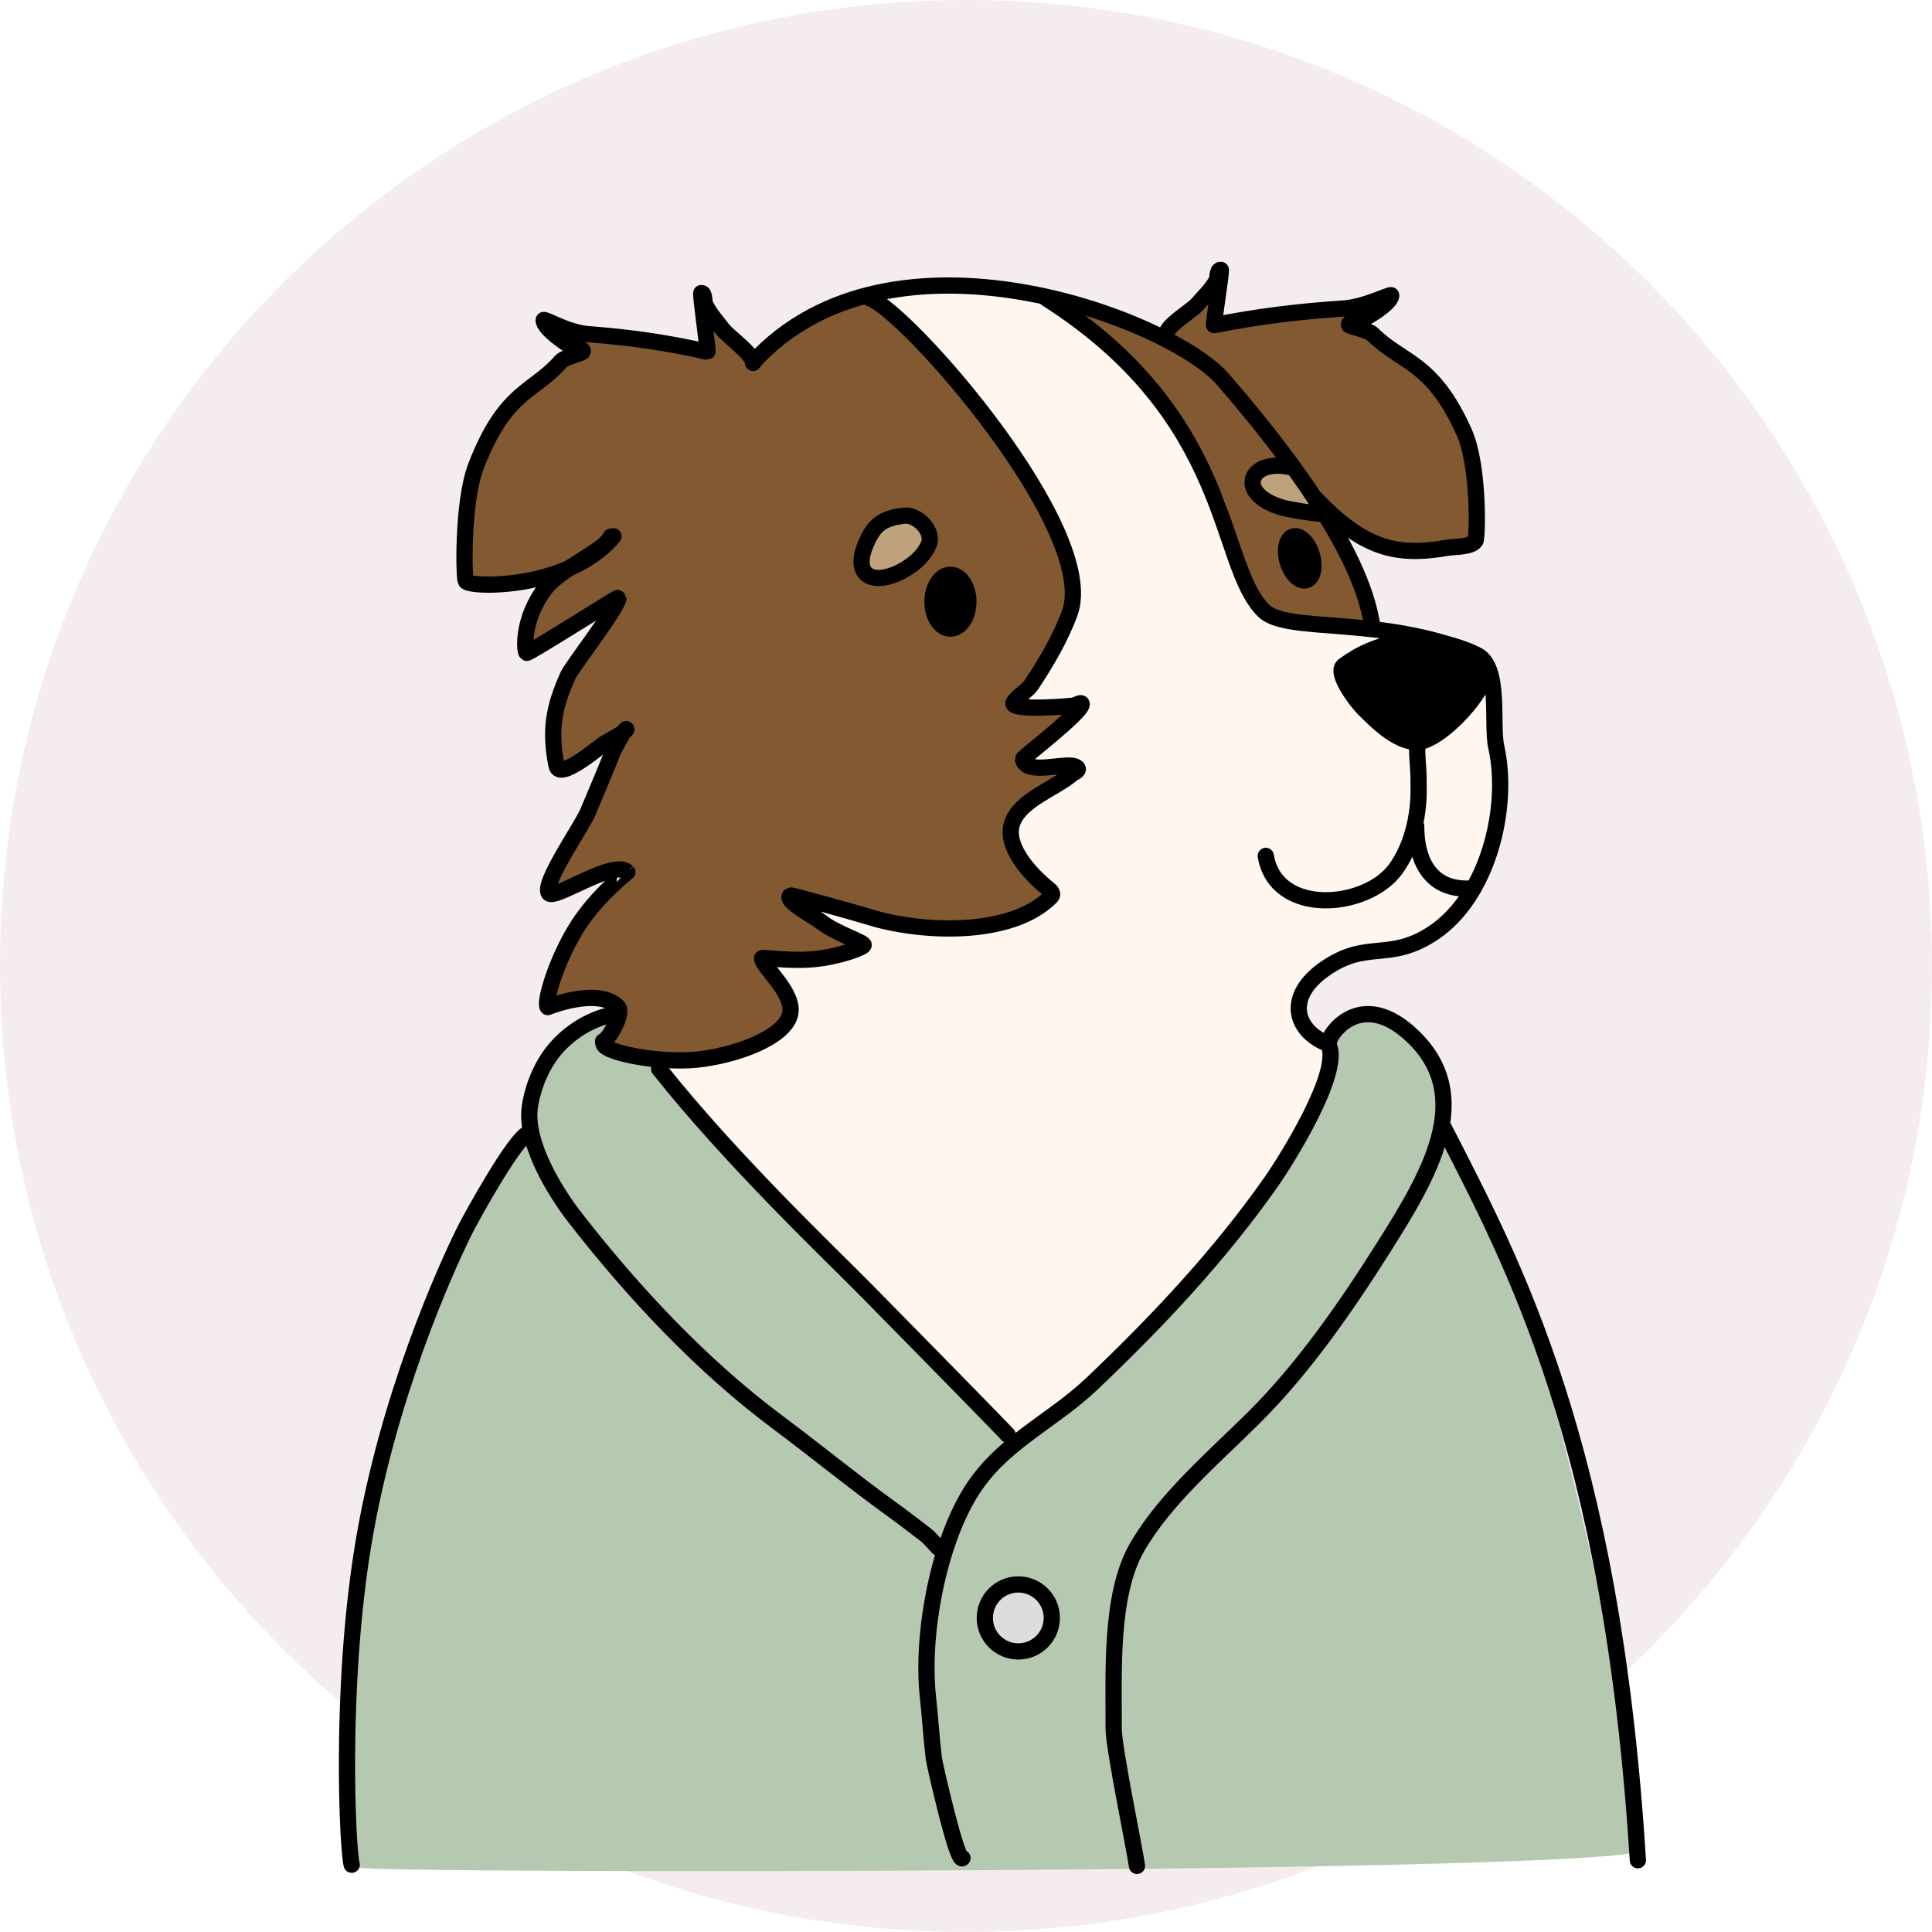
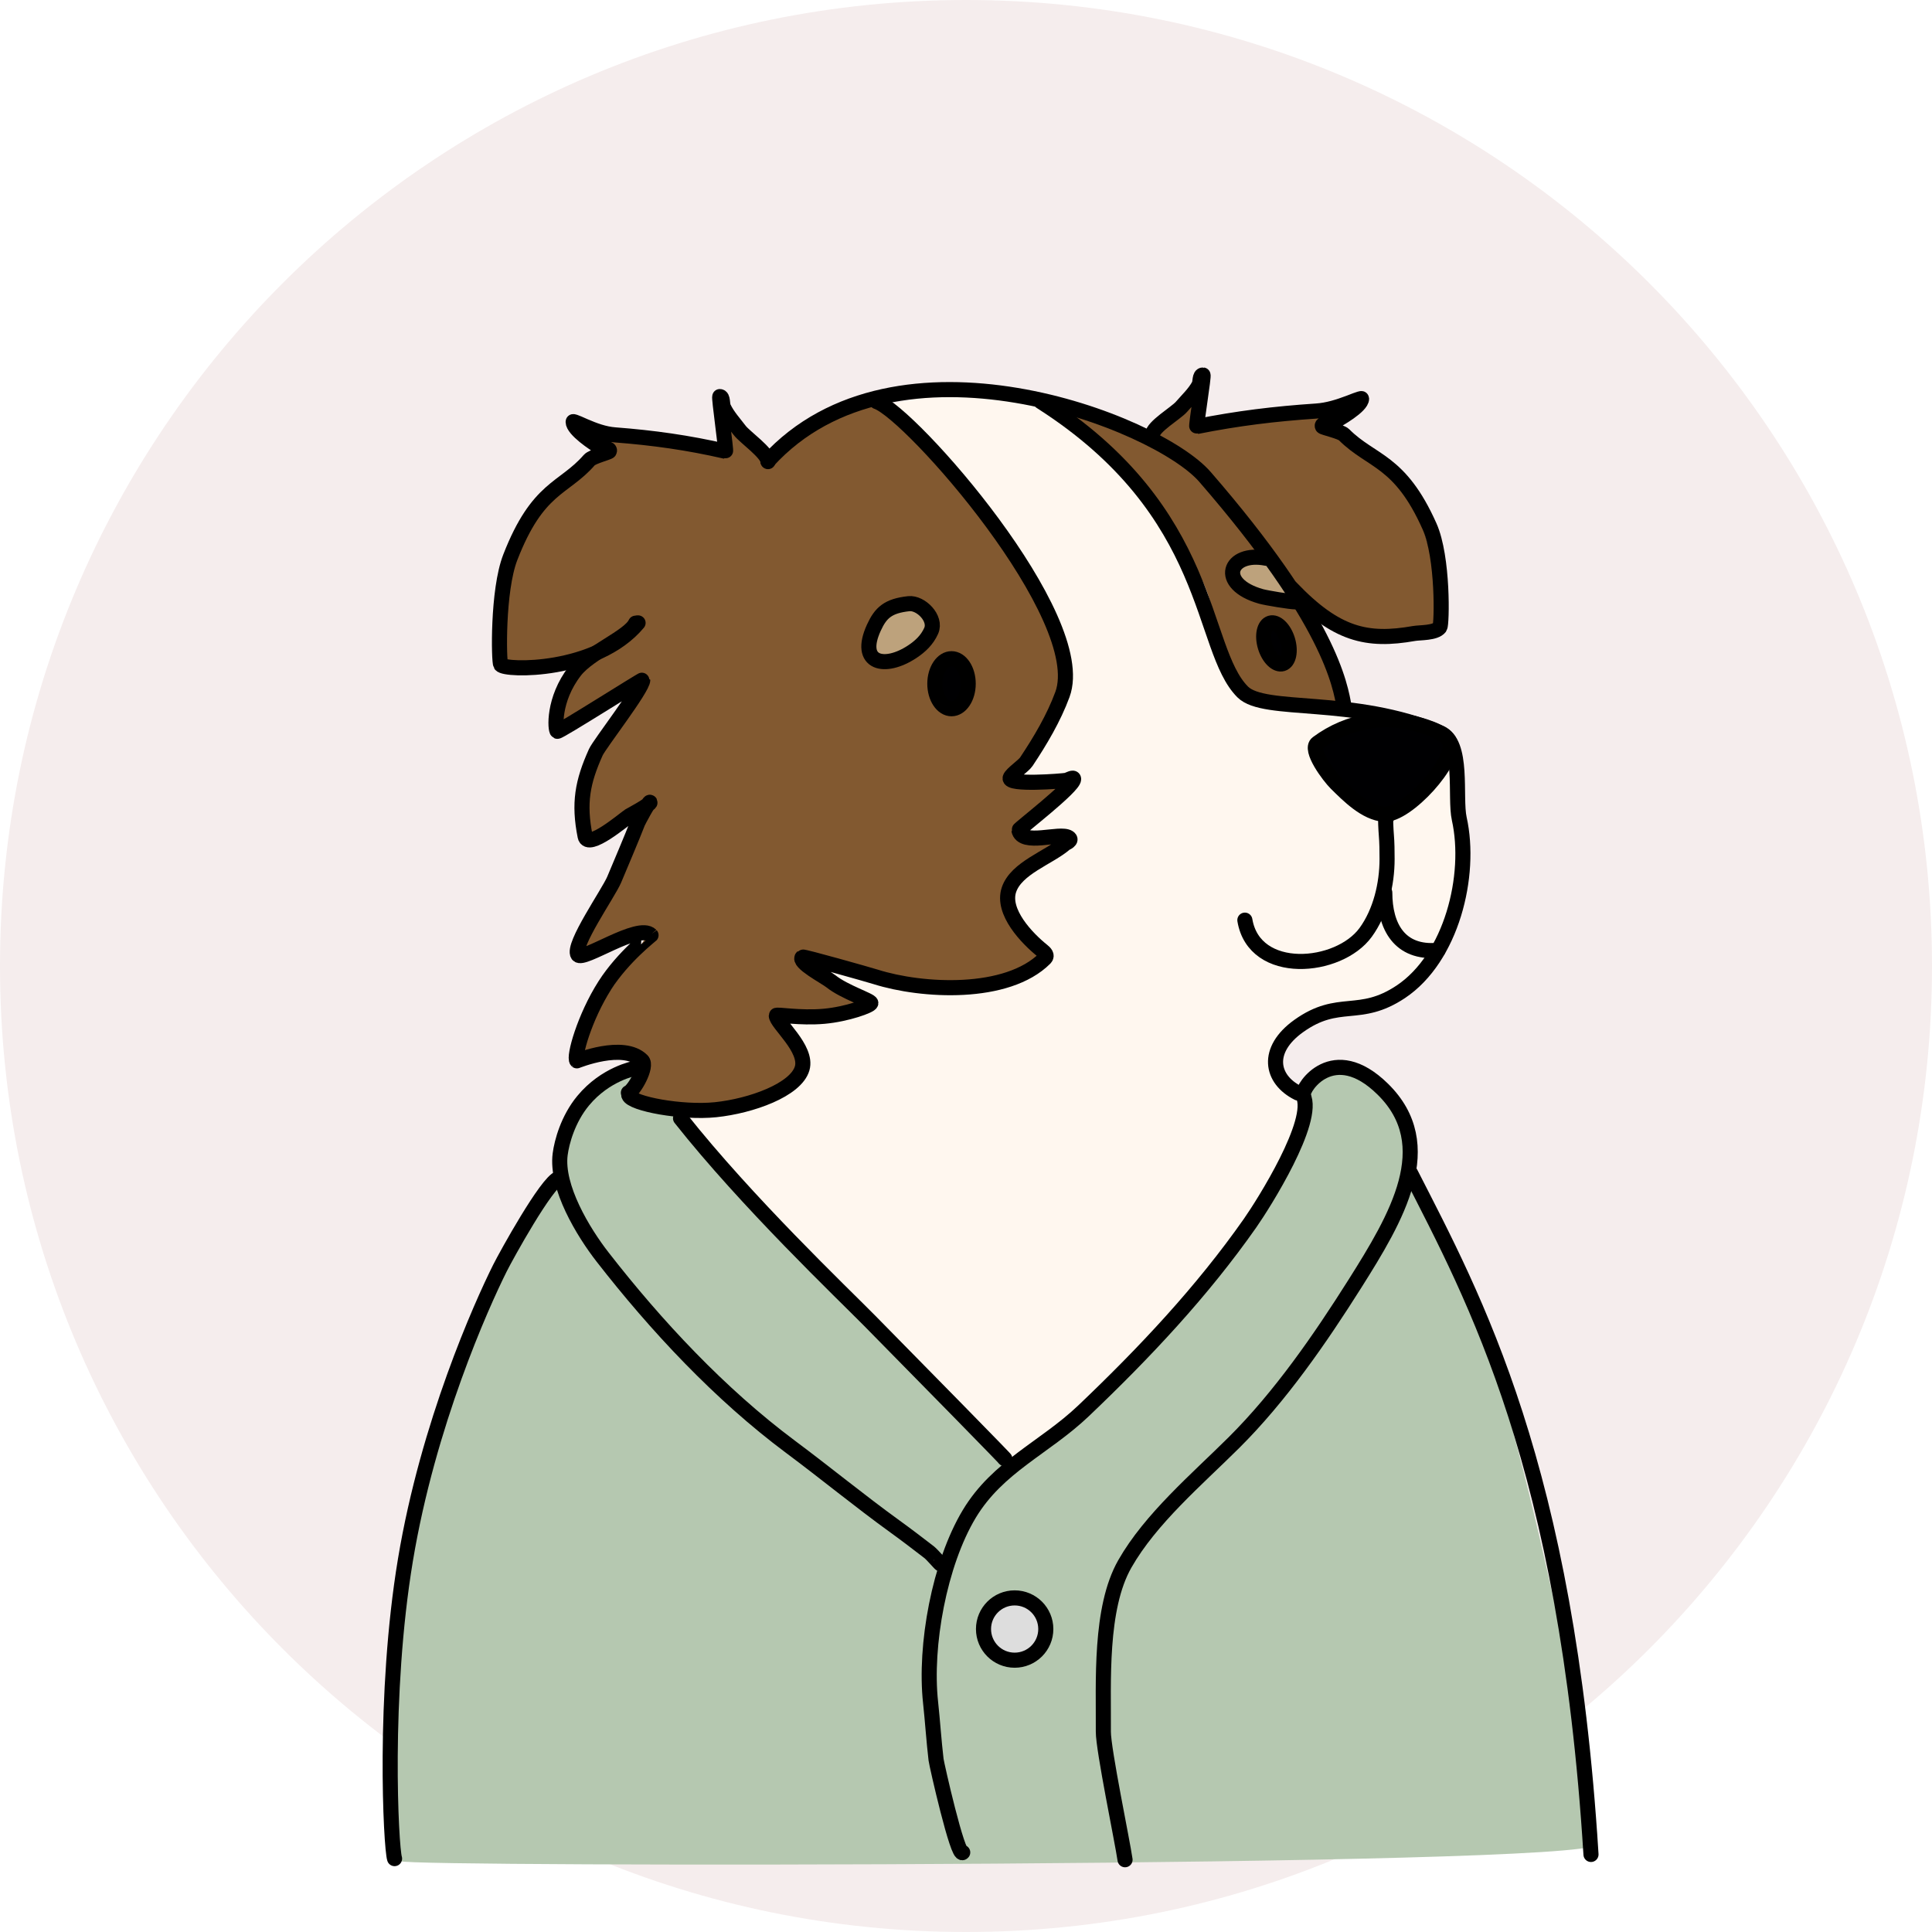
<svg xmlns="http://www.w3.org/2000/svg" height="1024.0px" stroke-miterlimit="10" style="fill-rule:nonzero;clip-rule:evenodd;stroke-linecap:round;stroke-linejoin:round;" version="1.1" viewBox="0 0 1024 1024" width="1024.0px" xml:space="preserve">
  <defs />
  <clipPath id="ArtboardFrame">
    <rect height="1024" width="1024" x="0" y="0" />
  </clipPath>
  <g clip-path="url(#ArtboardFrame)" id="Layer-1">
    <circle data-cardigan-refit="1" cx="512" cy="512" r="512" fill="#f5eded" stroke="none" />
-     <g transform="translate(512 512) scale(0.86) translate(-512 -512)">
+     <g transform="translate(512 542) scale(0.80) translate(-512 -512)">
      <path d="M410.145 125.697C374.451 173.289 327.184 448.95 327.184 513.429C327.184 535.617 304.411 552.991 316.39 572.956C325.833 588.694 366.107 623.785 380.179 635.042C407.542 656.933 530.009 824.556 538.287 826.211C539.382 826.43 654.637 717.322 684.169 669.333C696.797 648.813 736.748 593.879 736.748 567.572C736.748 561.871 711.815 545.032 721.243 528.532C731.14 511.213 748.021 506.456 763.819 503.823C781.805 500.825 804.901 489.218 816.215 474.132C842.883 438.574 843.324 394.212 836.629 354.041C833.534 335.474 834.623 324.583 812.722 315.197C778.07 300.346 737.39 304.901 700.944 302.098C692.476 301.446 728.48 228.985 644.584 147.596C546.199 52.151 418.702 114.288 410.145 125.697Z" fill="#fff7ef" fill-rule="nonzero" opacity="1" stroke="none" />
      <path d="M291.92 545.496C282.682 543.762 254.319 571.444 251.254 580.983C235.102 631.263 235.536 621.938 233.111 625.328C172.943 709.453 152.356 815.777 140.095 870.955C126.354 932.786 137.176 1066.81 137.71 1067.61C140.332 1071.54 919.714 1071.61 929.71 1056.61C935.692 1047.64 880.343 777.54 854.71 722.612C841.707 694.747 791.476 560.483 791.476 560.483C791.476 560.483 742.048 508.598 726.6 595.326C721.704 622.815 676.779 676.358 656.363 705.07C649.827 714.261 551.159 806.227 542.306 806.227C541.379 806.227 491.762 761.475 477.71 744.612C434.347 692.576 384.262 646.163 335.71 597.612C323.374 585.275 311.533 549.178 291.92 545.496Z" fill="#b5c8b0" fill-rule="nonzero" opacity="1" stroke="none" />
      <path d="M583.677 108.718C581.336 114.92 614.284 143.445 618.973 149.444C638.049 173.855 661.305 198.082 672.151 227.878C678.58 245.538 681.126 284.855 697.968 296.469C710.319 304.986 761.549 306.344 763.067 303.733C764.901 300.581 755.369 273.108 754.145 270.462C748.447 258.138 738.971 236.053 739.198 236.05C743.939 235.986 763.233 251.006 769.983 252.386C814.496 261.487 823.85 250.33 826.553 245.685C828.944 241.575 816.789 160.63 789.928 142.67C779.591 135.758 748.423 119.383 748.435 119.203C748.6 116.596 767.268 104.132 766.706 103.274C765.94 102.106 709.956 109.562 706.809 110.219C691.289 113.46 671.474 119.295 662.071 118.699C658.831 118.493 666.65 95.898 665.966 95.755C663.369 95.215 641.435 125.967 632.78 124.165C620.647 121.64 612.644 112.294 599.717 110.834C595.458 110.353 584.48 106.591 583.677 108.718Z" fill="#825930" fill-rule="nonzero" opacity="1" stroke="none" />
      <path d="M453.319 104.1C450.234 101.999 426.257 103.728 412.834 114.467C410.071 116.677 386.19 142.012 382.401 141.255C376.617 140.098 358.673 111.008 355.32 112.125C351.841 113.285 358.54 132.252 354.066 134.489C351.705 135.67 338.144 130.372 335.371 130.174C313.887 128.64 302.234 121.093 281.003 124.632C273.443 125.892 235.566 159.226 232.266 163.351C207.837 193.888 208.257 203.177 203.15 244.035C197.645 288.076 228.403 276.788 259.124 268.595C267.454 266.374 298.39 248.391 296.82 249.176C290.518 252.327 231.655 286.264 240.757 316.034C241.124 317.235 292.718 289.272 292.937 289.6C296.06 294.285 284.094 312.287 281.399 315.431C268.134 330.907 255.054 361.41 260.266 382.257C264.081 397.517 304.188 364.27 303.674 366.836C299.397 388.225 256.345 460.789 258.343 464.786C261.218 470.536 291.884 445.031 301.39 451.368C304.306 453.312 260.951 507.801 256.418 525.931C249.899 552.008 278.29 518.114 292.868 532.693C311.513 551.338 271.669 561.169 314.527 571.883C337.135 577.536 399.076 563.248 405.342 538.185C407.866 528.088 383.42 510.85 383.637 510.198C384.207 508.49 442.621 502.534 442.621 497.731C442.621 497.444 402.475 465.658 404.199 463.934C405.184 462.949 474.093 485.992 479.582 487.56C508.535 495.832 559.518 472.042 560.698 468.503C561.069 467.39 535.135 435.25 537.852 421.667C538.149 420.182 581.227 391.001 579.543 389.878C578.434 389.139 546.403 385.876 546.594 385.495C552.181 374.321 581.917 355.498 580.689 354.27C578.73 352.311 541.315 352.117 541.617 351.512C543.702 347.342 550 353.036 573.203 296.676C577.937 285.178 575.727 236.686 511.578 157.219C473.31 109.812 462.177 110.133 453.319 104.1Z" fill="#825930" fill-rule="nonzero" opacity="1" stroke="none" />
      <path d="M537.23 800.527C544.164 807.216 479.579 741.345 448.23 709.577C429.926 691.03 366.936 631.057 322.874 575.391" fill="none" opacity="1" stroke="#000000" stroke-linecap="round" stroke-linejoin="round" stroke-width="10" />
      <path d="M495.215 870.68C495.088 870.924 489.617 864.444 487.535 862.837C480.104 857.103 472.57 851.358 464.946 845.843C441.47 828.861 419.065 810.441 395.825 793.12C348.941 758.178 306.637 712.847 271.137 667.193C258.378 650.787 240.305 620.994 243.127 599.219C244.177 591.114 248.262 575.964 258.322 563.786C273.187 545.791 292.546 542.335 292.546 542.335" fill="none" opacity="1" stroke="#000000" stroke-linecap="round" stroke-linejoin="round" stroke-width="10" />
      <path d="M242.298 615.144C234.263 617.602 207.297 666.519 203.266 674.574C190.883 699.318 155.595 777.988 140.62 867.924C125.679 957.658 131.035 1058.68 133.404 1065.88" fill="none" opacity="1" stroke="#000000" stroke-linecap="round" stroke-linejoin="round" stroke-width="10" />
      <path d="M509.827 1061.78C506.665 1065.79 492.556 1003.6 492.168 1000.34C490.732 988.263 489.839 974.468 488.526 962.362C484.441 924.706 494.412 870.362 514.14 837.554C533.139 805.958 564.022 793.818 589.929 769.149C630.269 730.737 668.44 690.18 700.2 644.864C709.32 631.851 743.872 577.034 735.361 560.351" fill="none" opacity="1" stroke="#000000" stroke-linecap="round" stroke-linejoin="round" stroke-width="10" />
      <path d="M617.37 1066.62C615.707 1054.85 602.917 993.513 602.995 981.767C603.211 949.127 600.431 900.075 617.23 870.616C634.322 840.642 664.791 814.823 689.417 790.355C720.212 759.757 746.686 721.396 769.623 685.055C797.287 641.226 825.97 593.254 788.108 556.07C755.207 523.759 734.555 555.233 735.502 559.72" fill="none" opacity="1" stroke="#000000" stroke-linecap="round" stroke-linejoin="round" stroke-width="10" />
      <path d="M806.522 611.738C848.496 694.02 910.088 805.588 926.072 1063.12" fill="none" opacity="1" stroke="#000000" stroke-linecap="round" stroke-linejoin="round" stroke-width="10" />
      <path d="M523.596 913.784C523.596 902.386 532.836 893.146 544.234 893.146C555.632 893.146 564.872 902.386 564.872 913.784C564.872 925.182 555.632 934.422 544.234 934.422C532.836 934.422 523.596 925.182 523.596 913.784Z" fill="#dddddd" fill-rule="nonzero" opacity="1" stroke="#000000" stroke-linecap="butt" stroke-linejoin="round" stroke-width="10" />
      <path d="M635.581 122.522C635.581 117.267 651.155 108.172 654.683 104.101C658.627 99.55 663.366 95.118 666.282 89.774C667.455 87.624 666.561 82.951 669.011 82.951C669.838 82.951 664.165 117.214 664.917 117.064C691.75 111.697 716.551 108.664 744.058 106.83C751.724 106.319 758.766 104.043 765.889 101.372C766.467 101.155 774.076 98.08 774.076 98.643C774.076 103.639 758.715 112.464 754.974 114.335C752.783 115.43 747.056 114.873 748.151 117.064C748.509 117.779 760.292 120.335 762.478 122.522C780.817 140.86 799.411 139.031 819.105 183.241C828.322 203.934 827.304 248.265 825.927 250.102C822.98 254.031 812.725 253.515 808.871 254.195C777.605 259.713 757.253 255.098 727.544 224.063" fill="none" opacity="1" stroke="#000000" stroke-linecap="round" stroke-linejoin="round" stroke-width="10" />
      <path d="M293.093 247.373C288.932 256.427 262.503 266.695 252.934 278.999C238.162 297.993 239.827 318.3 241.243 319.008C242.4 319.587 297.869 284.259 297.869 284.896C297.869 290.645 269.217 327.368 266.729 332.897C257.891 352.538 255.268 366.619 259.663 388.597C261.515 397.858 285.64 377.126 289 374.952C289.324 374.742 303.271 367.336 302.645 366.083C302.096 364.986 294.921 378.523 294.458 379.728C291.081 388.507 282.57 408.601 278.915 417.28C275.181 426.149 250.806 460.932 254.888 467.056C258.011 471.74 295.119 445.884 303.327 454.093C303.377 454.143 284.914 468.29 272.839 487.155C259.184 508.489 251.841 534.962 254.205 537.327C254.238 537.359 285.049 524.75 297.395 537.096C301.273 540.974 291.833 557.305 288.318 558.476" fill="none" opacity="1" stroke="#000000" stroke-linecap="round" stroke-linejoin="round" stroke-width="10" />
      <path d="M561.596 100.613C677.065 174.106 666.434 264.045 695.324 292.935C709.759 307.37 768.336 295.59 826.103 319.977C842.083 326.723 835.576 362.477 838.805 377.007C847.143 414.53 833.716 469.15 800.062 491.586C772.43 510.007 759.128 495.191 732.454 514.244C710.28 530.082 713.866 549.6 731.964 558.649" fill="none" opacity="1" stroke="#000000" stroke-linecap="round" stroke-linejoin="round" stroke-width="10" />
      <path d="M710.999 204.377C686.062 199.405 678.066 221.38 707.489 229.647C710.964 230.624 726.8 233.267 730.54 233.267" fill="#bda27c" fill-rule="nonzero" opacity="1" stroke="#000000" stroke-linecap="round" stroke-linejoin="round" stroke-width="10" />
      <path d="M452.826 100.585C475.323 108.189 594.686 243.592 575.887 294.62C570.117 310.279 561.203 325.3 551.982 339.132C550.078 341.988 542.16 347.166 541.266 349.848C539.589 354.878 575.873 351.994 578.36 351.497C579.998 351.169 583.305 349.001 583.305 350.673C583.305 355.801 546.875 383.664 547.036 384.469C549.193 395.252 574.26 385.583 580.008 389.415C582.825 391.293 578.243 392.93 577.535 393.537C566.754 402.778 545.255 409.595 540.442 424.036C535.575 438.635 552.354 456.152 562.698 464.427C564.165 465.601 566.206 467.513 564.346 469.373C539.13 494.589 482.819 491.393 452.241 481.737C447.74 480.316 404.17 467.986 403.607 468.548C400.148 472.008 418.806 481.655 422.626 484.711C431.371 491.707 448.944 497.31 448.944 499.048C448.944 500.679 433.255 506.437 417.976 507.812C401.949 509.254 386.297 506.296 386.297 507.291C386.297 512.483 407.209 529.191 403.458 542.266C399.341 556.615 369.576 567.269 346.111 569.71C323.911 572.02 290.475 565.778 288.607 560.174" fill="none" opacity="1" stroke="#000000" stroke-linecap="round" stroke-linejoin="round" stroke-width="10" />
      <path d="M744.787 326.883C755.122 319.225 766.565 314.339 780.006 312.143C788.137 310.814 797.608 311.263 805.558 313.014C812.139 314.464 829.365 318.854 832.292 325.999C837.273 338.158 803.81 375.096 788.959 373.982C776.684 373.061 765.362 361.507 757.292 353.57C752.568 348.923 739.152 331.058 744.787 326.883Z" fill="#000002" fill-rule="nonzero" opacity="1" stroke="#000000" stroke-linecap="round" stroke-linejoin="round" stroke-width="10" />
      <path d="M491.352 287.485C491.352 278.328 496.3 270.905 502.404 270.905C508.508 270.905 513.456 278.328 513.456 287.485C513.456 296.641 508.508 304.064 502.404 304.064C496.3 304.064 491.352 296.641 491.352 287.485Z" fill="#000002" fill-rule="nonzero" opacity="1" stroke="#000000" stroke-linecap="butt" stroke-linejoin="round" stroke-width="10" />
      <path d="M380.745 139.969C465.737 46.833 638.301 113.549 670.314 150.438C752.902 245.607 760.045 288.238 762.609 303.495" fill="none" opacity="1" stroke="#000000" stroke-linecap="round" stroke-linejoin="round" stroke-width="10" />
      <path d="M710.269 263.005C708.025 255.572 709.524 248.544 713.617 247.309C717.709 246.073 722.846 251.098 725.09 258.531C727.334 265.965 725.836 272.993 721.743 274.228C717.65 275.464 712.513 270.439 710.269 263.005Z" fill="#000002" fill-rule="nonzero" opacity="1" stroke="#000000" stroke-linecap="butt" stroke-linejoin="round" stroke-width="10" />
      <path d="M380.831 140.327C380.831 134.744 365.39 124.044 362.127 119.719C358.479 114.883 354.096 110.174 351.4 104.495C350.315 102.211 351.141 97.246 348.876 97.246C348.111 97.246 353.358 133.652 352.662 133.492C327.844 127.79 304.906 124.567 279.464 122.618C272.373 122.075 265.861 119.657 259.272 116.819C258.738 116.589 251.7 113.321 251.7 113.919C251.7 119.228 265.908 128.605 269.368 130.592C271.395 131.756 276.692 131.164 275.678 133.492C275.348 134.252 264.449 136.968 262.427 139.291C245.466 158.777 228.268 156.833 210.053 203.809C201.528 225.795 202.469 272.899 203.743 274.85C206.469 279.025 267.26 280.159 294.738 247.184" fill="none" opacity="1" stroke="#000000" stroke-linecap="round" stroke-linejoin="round" stroke-width="10" />
      <path d="M790.468 376.753C789.618 375.053 790.302 385.399 790.468 387.39C790.917 392.784 790.974 398.154 790.974 403.599C790.974 420.35 786.633 438.695 776.791 452.227C758.95 476.759 703.03 481.753 696.758 444.122" fill="none" opacity="1" stroke="#000000" stroke-linecap="round" stroke-linejoin="round" stroke-width="10" />
      <path d="M789.455 425.887C789.455 448.169 799.095 466.376 824.717 464.111" fill="none" opacity="1" stroke="#000000" stroke-linecap="round" stroke-linejoin="round" stroke-width="10" />
      <path d="M-140.05 150.934C-138.717 152.6-137.384 154.267-136.05 155.934" fill="#bda27c" fill-rule="nonzero" opacity="1" stroke="none" />
      <path d="M474.125 234.453C460.322 235.942 455.498 240.435 450.951 250.362C440.025 274.218 458.106 278.368 476.39 266.271C481.864 262.649 486.252 258.428 488.935 252.437C492.641 244.162 481.966 233.608 474.125 234.453Z" fill="#bda27c" fill-rule="nonzero" opacity="1" stroke="#000000" stroke-linecap="round" stroke-linejoin="round" stroke-width="10" />
    </g>
  </g>
</svg>
